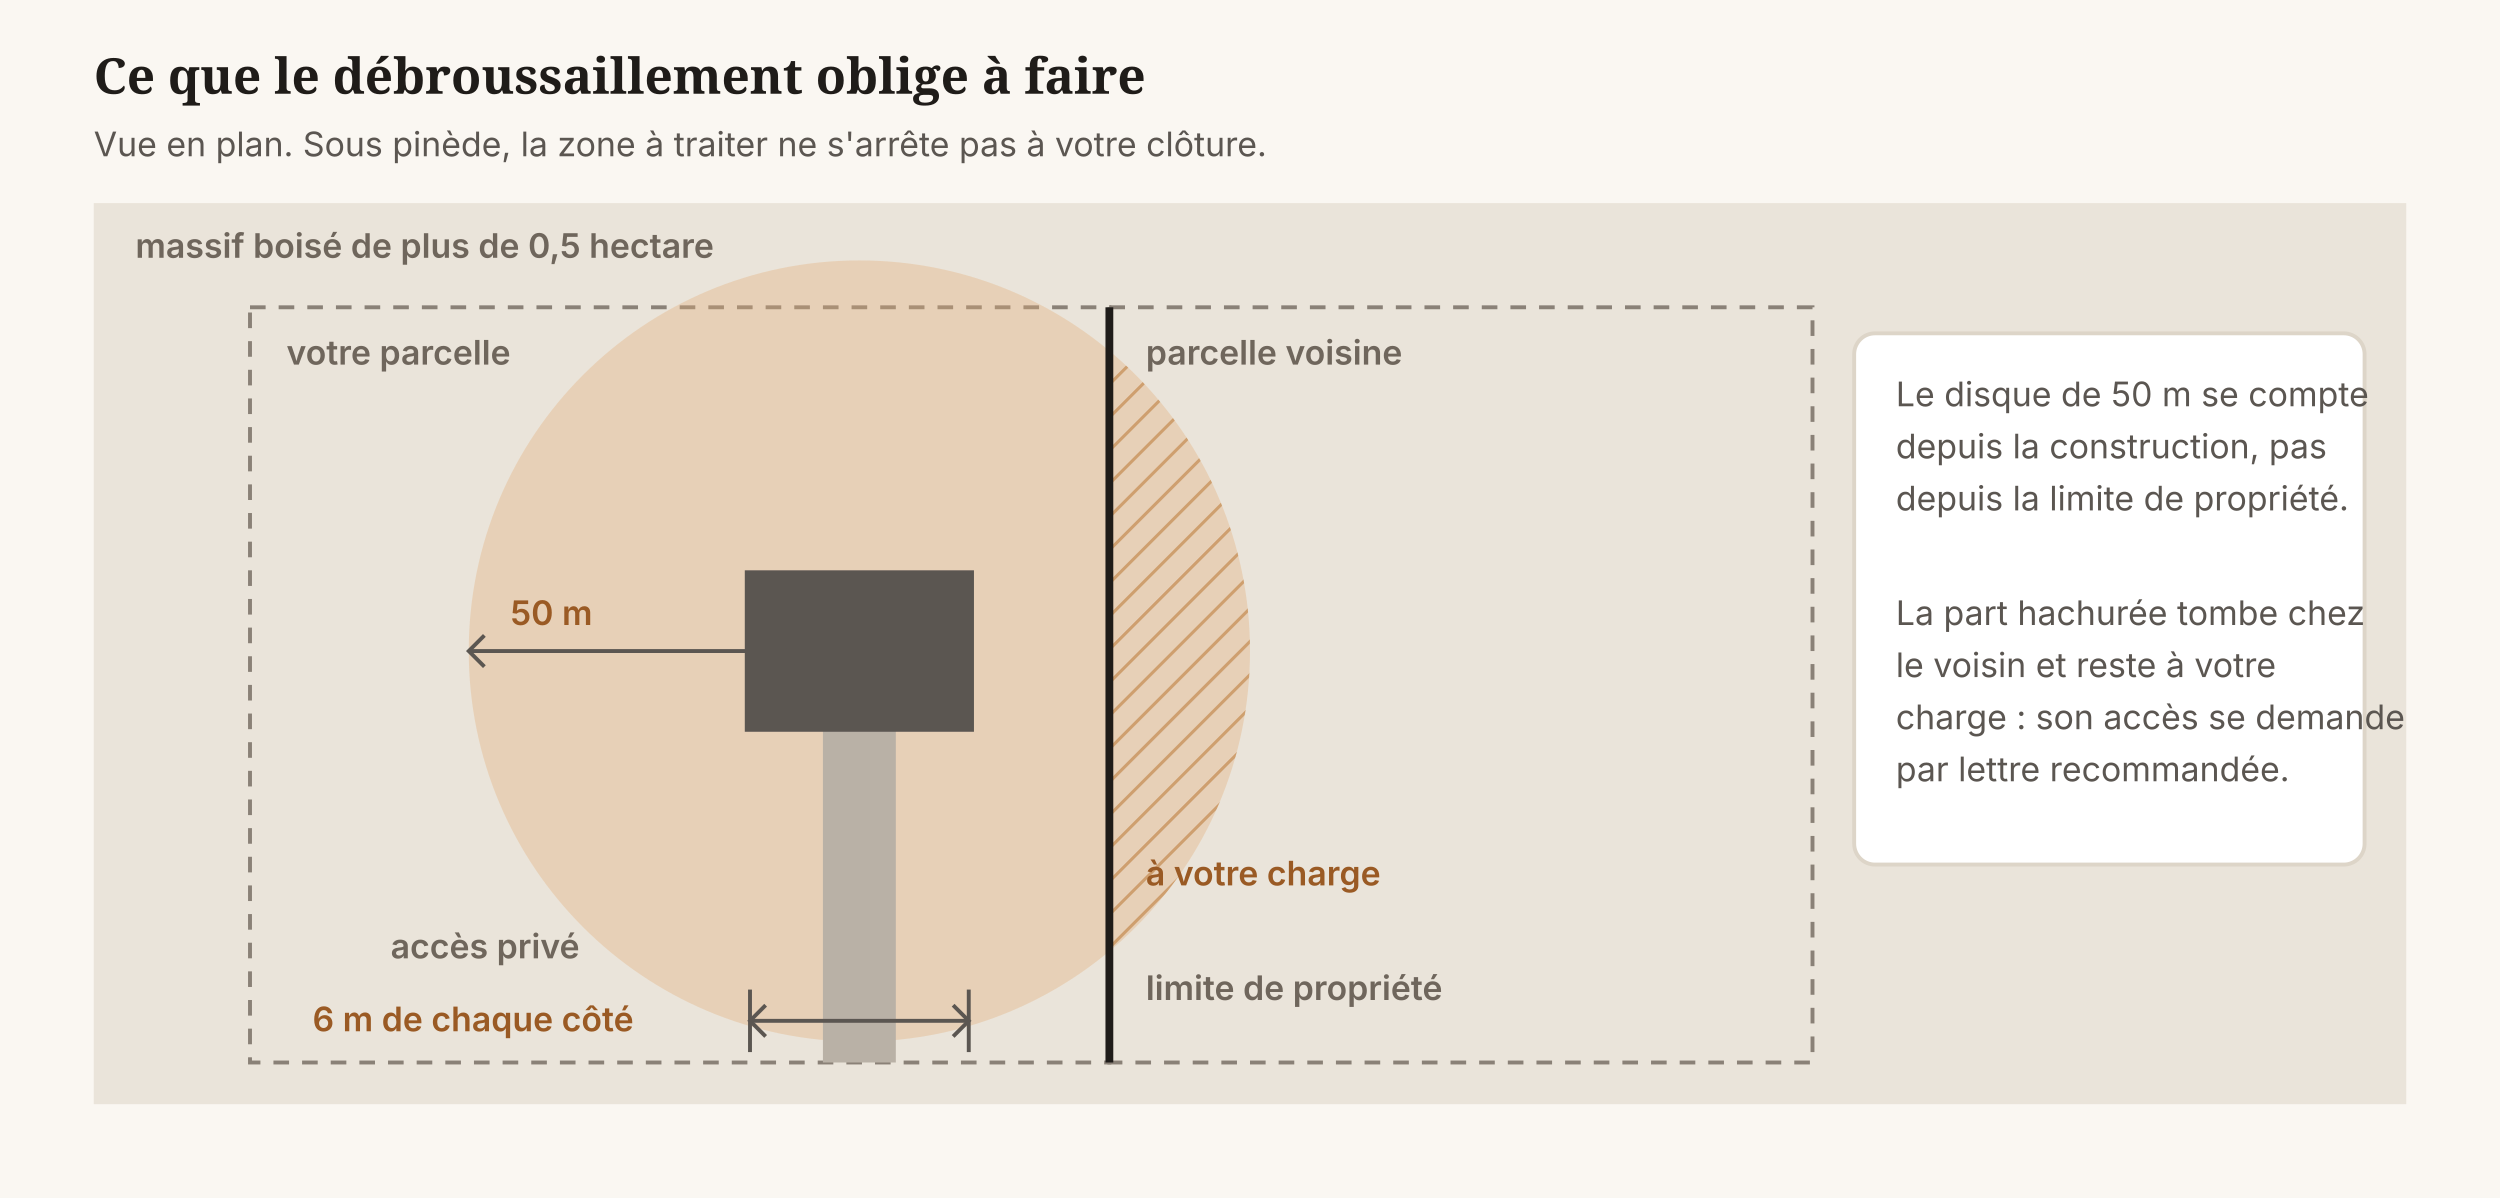
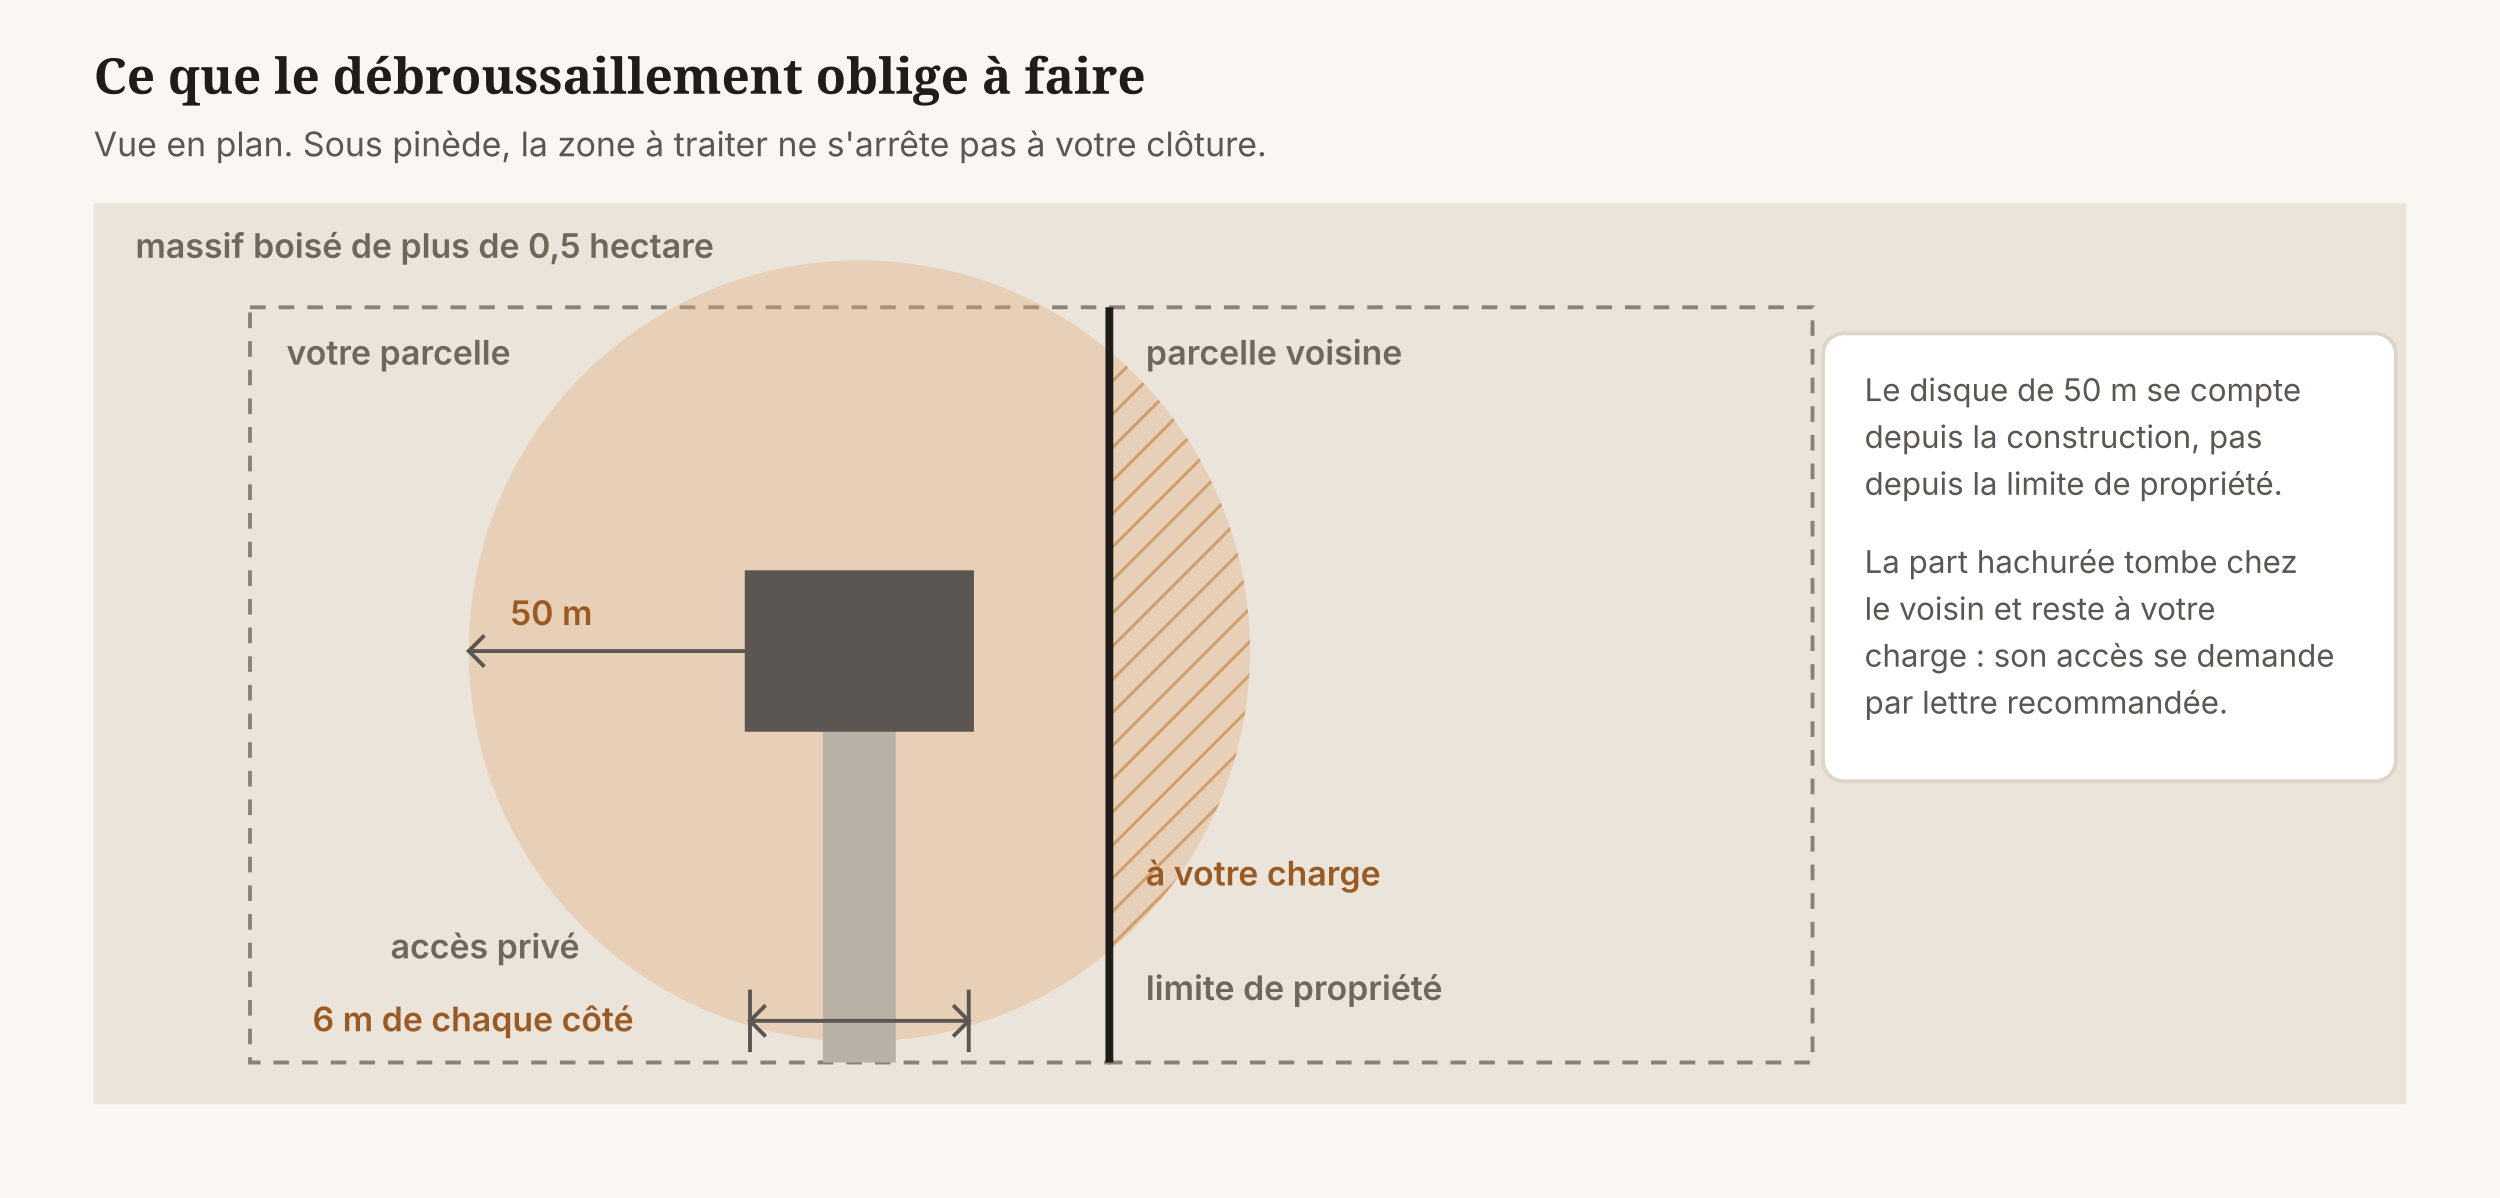
<svg xmlns="http://www.w3.org/2000/svg" viewBox="0 0 960 460" role="img" aria-labelledby="titre desc">
  <style>
    .fond    { fill: #faf7f2; }
    .foret   { fill: #eae4da; }
    .zone    { fill: #e3ac77; fill-opacity: 0.35; }
    .maison  { fill: #5b5651; }
    .acces   { fill: #b9b1a6; }
    .limite  { stroke: #1f1c19; stroke-width: 3; fill: none; }
    .parcelle{ stroke: #8a8177; stroke-width: 1.5; fill: none; }
    .fin     { stroke: #5b5651; stroke-width: 1.5; fill: none; }
    .cartouche { fill: #ffffff; stroke: #ddd5c8; stroke-width: 1.5; }
    .titre   { font: 600 19px Georgia, serif; fill: #1f1c19; }
    .txt     { font: 13px system-ui, -apple-system, sans-serif; fill: #5b5651; }
    .lbl     { font: 600 13px system-ui, -apple-system, sans-serif; fill: #9a5a24; }
    .lblg    { font: 600 13px system-ui, -apple-system, sans-serif; fill: #6f665c; }
+     .note    { font: 12px system-ui, -apple-system, sans-serif; fill: #5b5651; }
  </style>
  <defs>
    <pattern id="hachure" width="9" height="9" patternUnits="userSpaceOnUse" patternTransform="rotate(45)">
      <line x1="0" y1="0" x2="0" y2="9" stroke="#b8712c" stroke-width="2.4" />
    </pattern>
    <clipPath id="chezLeVoisin">
      <rect x="426" y="118" width="270" height="290" />
    </clipPath>
  </defs>
  <rect class="fond" width="960" height="460" />
  <text class="titre" x="36" y="36">Ce que le débroussaillement oblige à faire</text>
  <text class="txt" x="36" y="60">Vue en plan. Sous pinède, la zone à traiter ne s'arrête pas à votre clôture.</text>
  <rect class="foret" x="36" y="78" width="888" height="346" />
  <text class="lblg" x="52" y="99">massif boisé de plus de 0,5 hectare</text>
  <g class="parcelle" stroke-dasharray="6 5">
    <rect x="96" y="118" width="330" height="290" />
    <rect x="426" y="118" width="270" height="290" />
  </g>
  <text class="lblg" x="110" y="140">votre parcelle</text>
  <text class="lblg" x="440" y="140">parcelle voisine</text>
  <circle class="zone" cx="330" cy="250" r="150" />
  <g clip-path="url(#chezLeVoisin)">
    <circle cx="330" cy="250" r="150" fill="url(#hachure)" fill-opacity="0.5" />
  </g>
  <path class="limite" d="M426 118 v290" />
  <text class="lbl" x="440" y="340">à votre charge</text>
  <text class="lblg" x="440" y="384">limite de propriété</text>
  <rect class="acces" x="316" y="250" width="28" height="158" />
  <g class="fin">
    <path d="M288 392 h84" />
    <path d="M294 386 l-6 6 6 6" />
    <path d="M366 386 l6 6 -6 6" />
    <path d="M288 380 v24" />
    <path d="M372 380 v24" />
  </g>
  <text class="lbl" x="120" y="396">6 m de chaque côté</text>
  <text class="lblg" x="150" y="368">accès privé</text>
  <rect class="maison" x="286" y="219" width="88" height="62" />
  <text class="txt" x="300" y="255" fill="#faf7f2">maison</text>
  <g class="fin">
    <path d="M330 250 H180" />
    <path d="M186 244 l-6 6 6 6" />
  </g>
  <text class="lbl" x="196" y="240">50 m</text>
-   <rect class="cartouche" x="712" y="128" width="196" height="204" rx="8" />
-   <text class="txt" x="728" y="156">Le disque de 50 m se compte</text>
-   <text class="txt" x="728" y="176">depuis la construction, pas</text>
-   <text class="txt" x="728" y="196">depuis la limite de propriété.</text>
-   <text class="txt" x="728" y="240">La part hachurée tombe chez</text>
-   <text class="txt" x="728" y="260">le voisin et reste à votre</text>
-   <text class="txt" x="728" y="280">charge : son accès se demande</text>
-   <text class="txt" x="728" y="300">par lettre recommandée.</text>
+   <rect class="cartouche" x="700" y="128" width="220" height="172" rx="8" />
+   <text class="note" x="716" y="154">Le disque de 50 m se compte</text>
+   <text class="note" x="716" y="172">depuis la construction, pas</text>
+   <text class="note" x="716" y="190">depuis la limite de propriété.</text>
+   <text class="note" x="716" y="220">La part hachurée tombe chez</text>
+   <text class="note" x="716" y="238">le voisin et reste à votre</text>
+   <text class="note" x="716" y="256">charge : son accès se demande</text>
+   <text class="note" x="716" y="274">par lettre recommandée.</text>
</svg>
